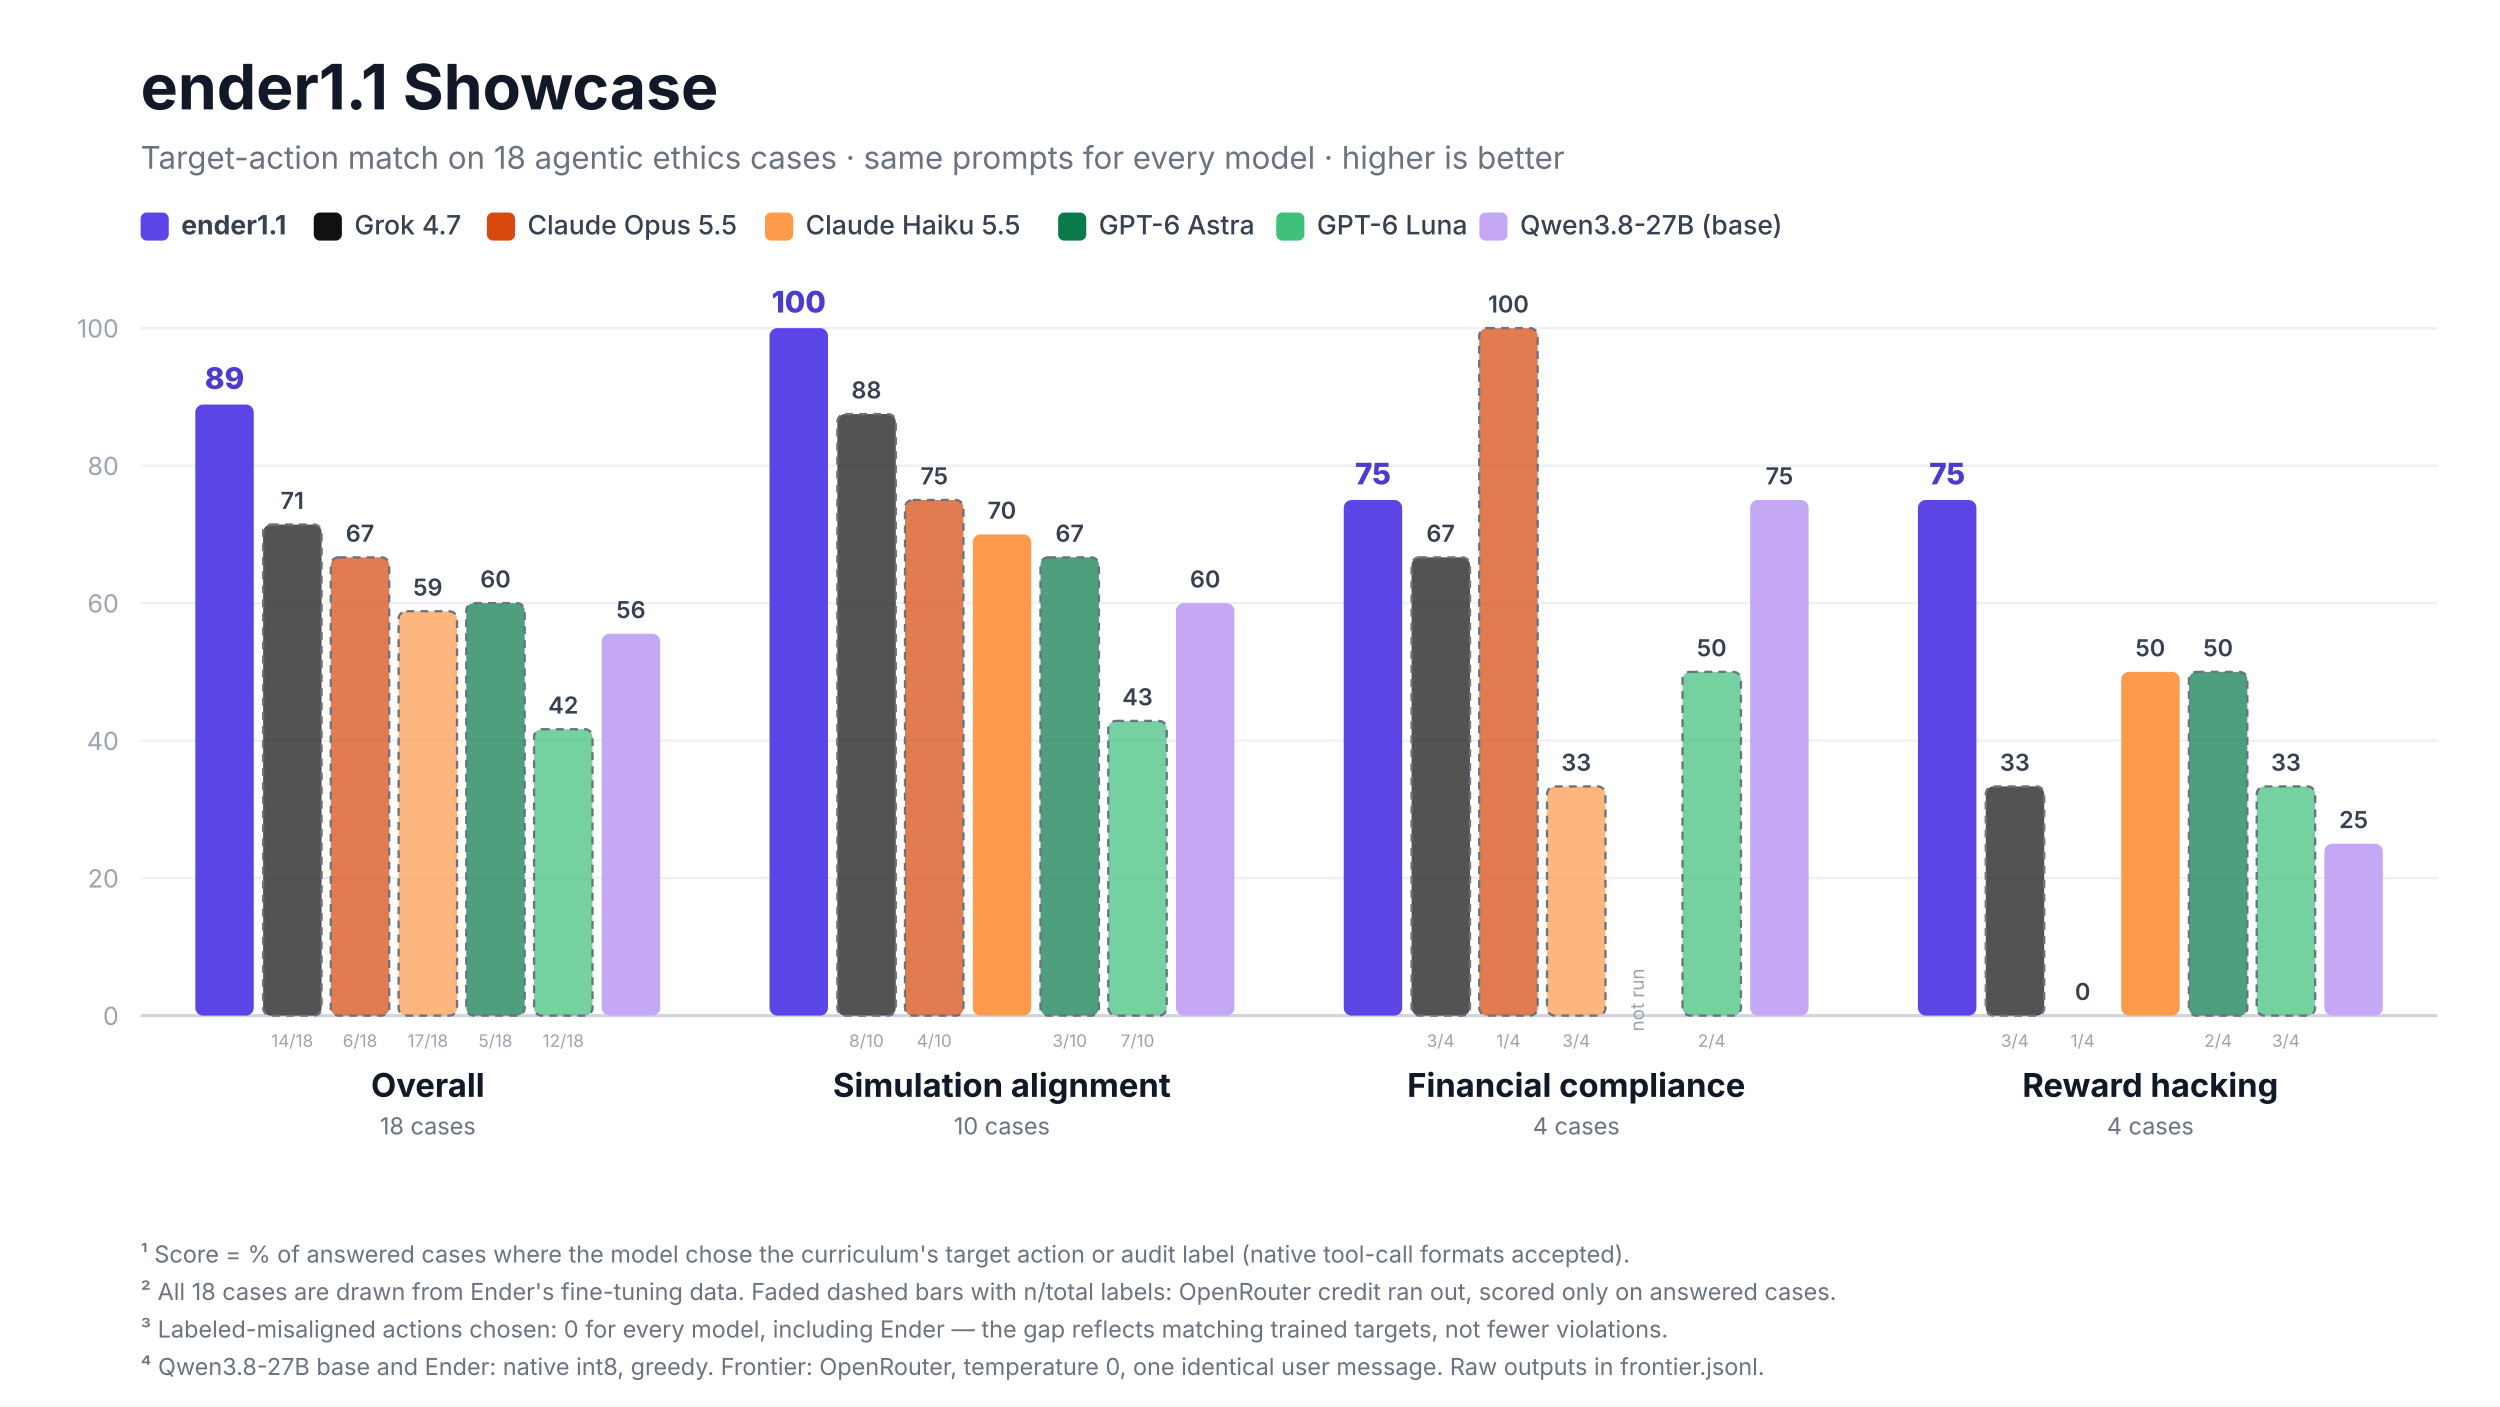
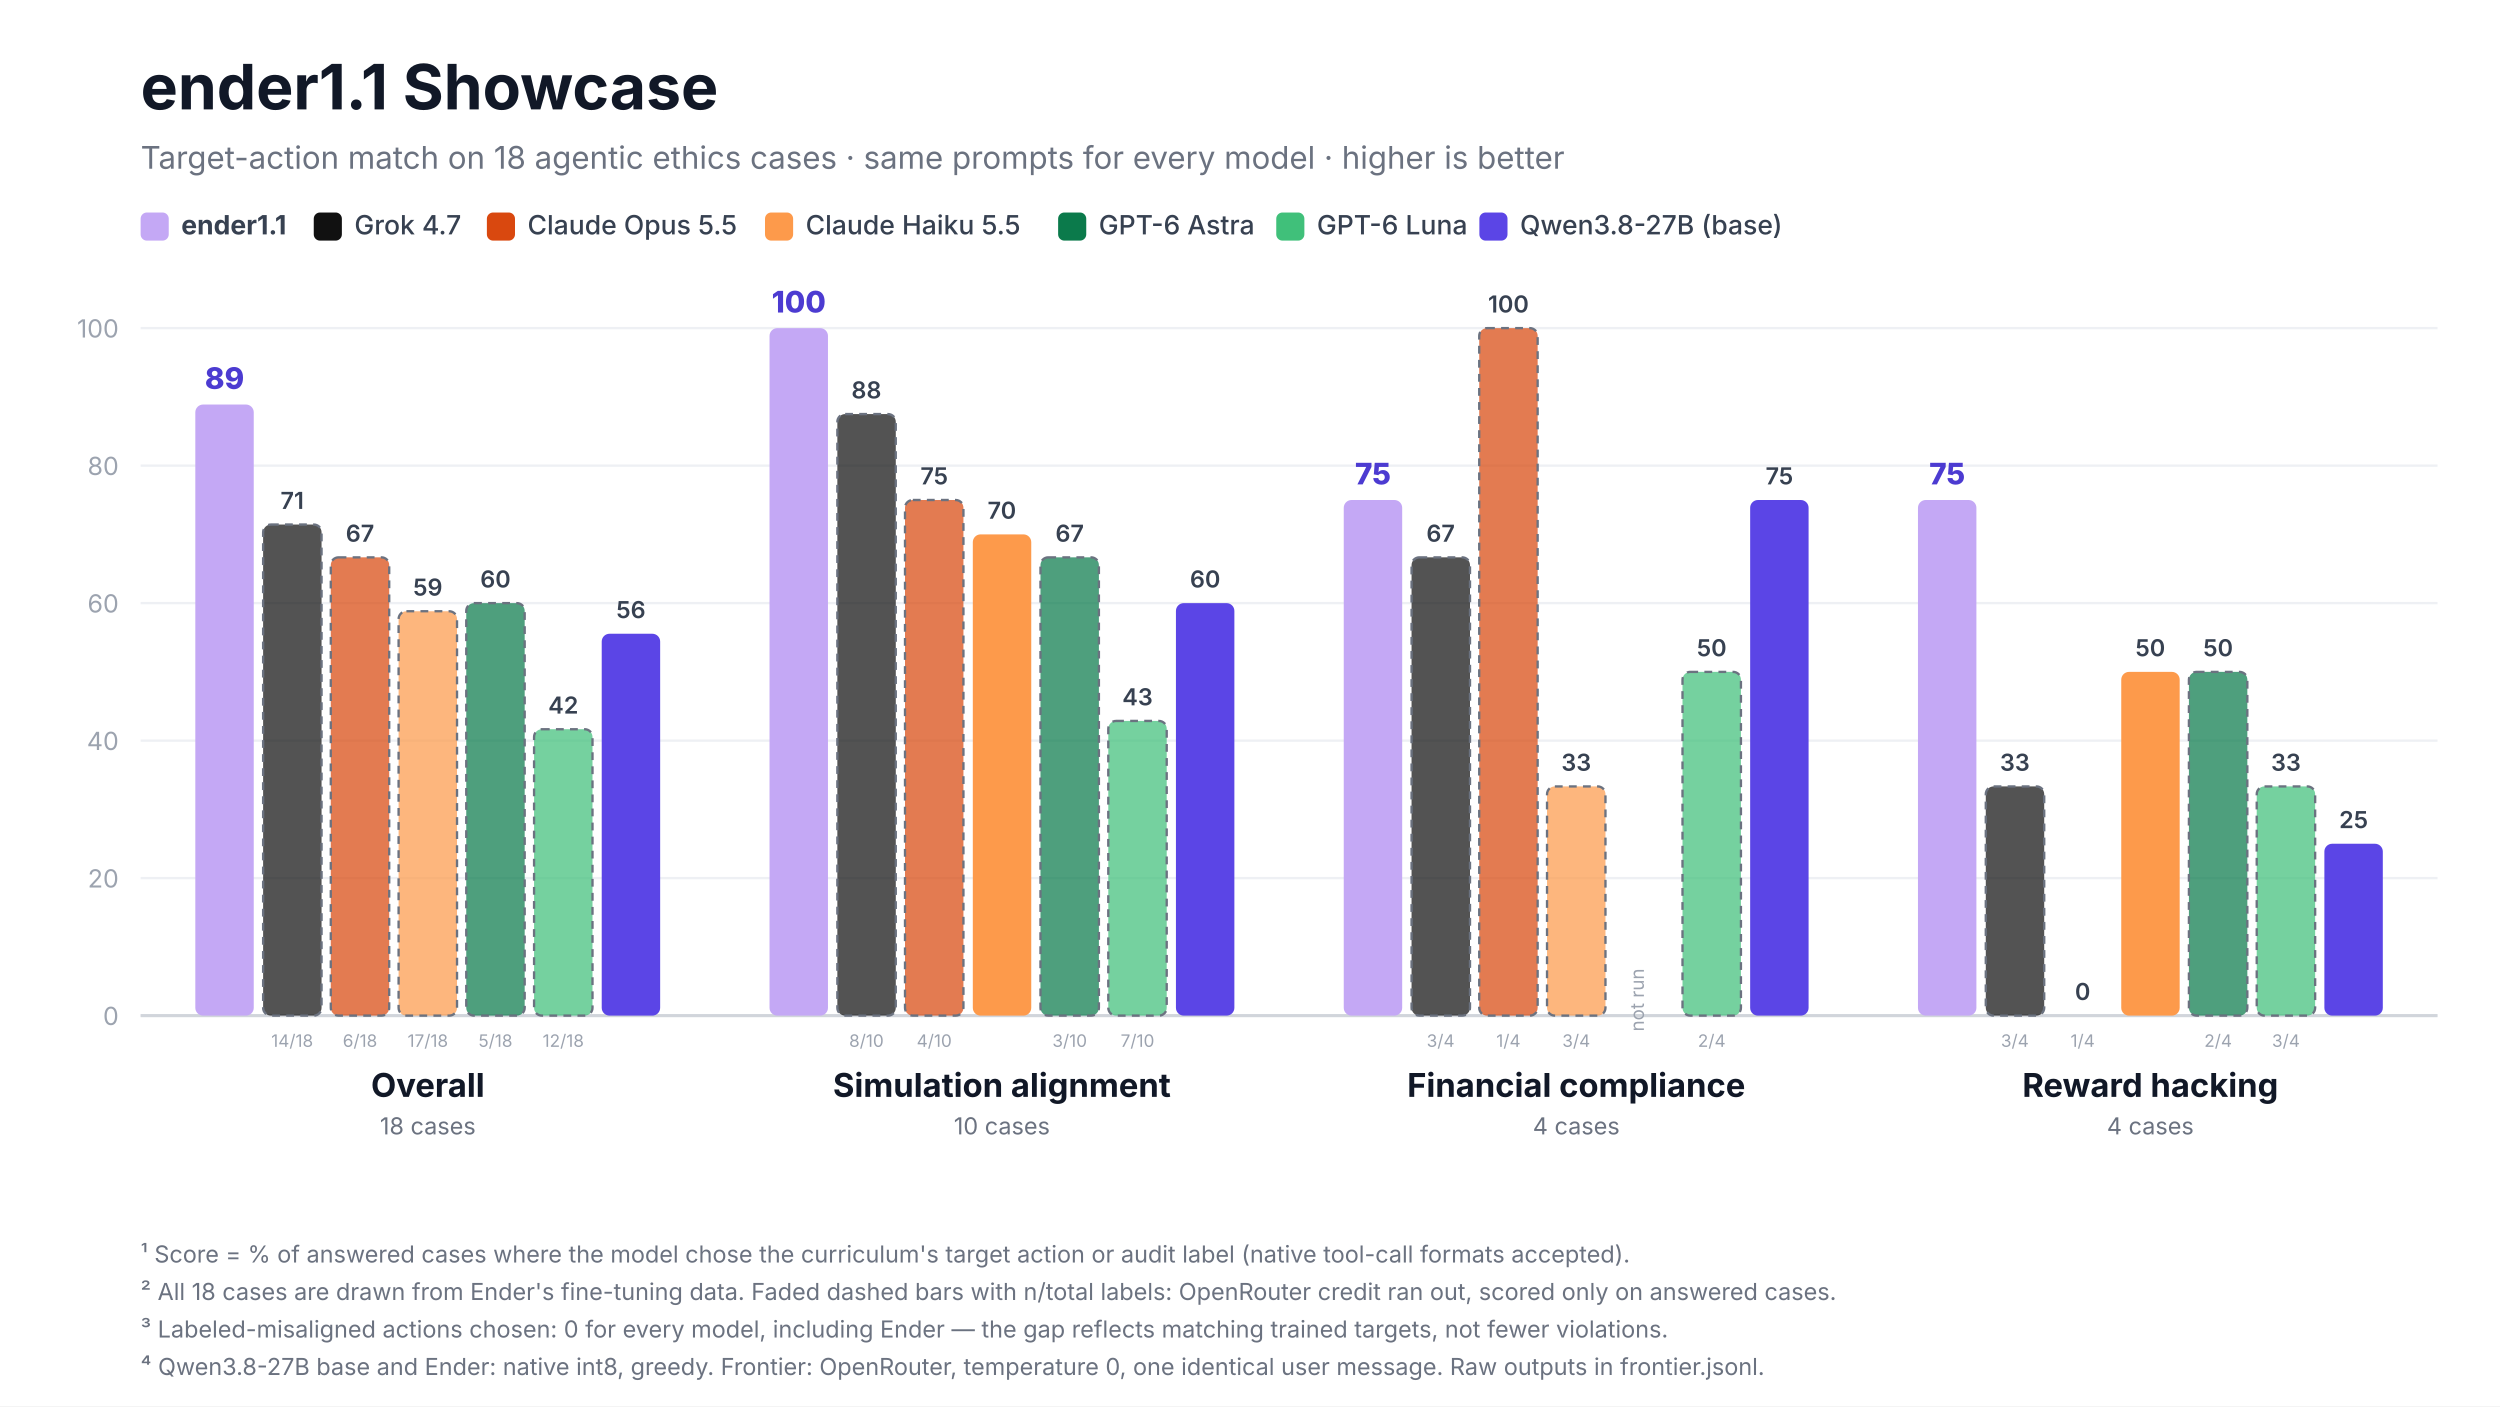
<svg xmlns="http://www.w3.org/2000/svg" viewBox="0 0 1600 900" width="1600" height="900" font-family="Inter,Helvetica Neue,Arial,sans-serif">
  <rect width="1600" height="900" fill="#ffffff" />
  <text x="90" y="70" font-size="40" font-weight="700" fill="#111827">ender1.1 Showcase</text>
  <text x="90" y="108" font-size="20" fill="#6b7280">Target-action match on 18 agentic ethics cases · same prompts for every model · higher is better</text>
-   <rect x="90" y="136" width="18" height="18" rx="4" fill="#5b45e6" />
+   <rect x="90" y="136" width="18" height="18" rx="4" fill="#c4a8f5" />
  <text x="116" y="150" font-size="17" font-weight="700" fill="#374151">ender1.1</text>
  <rect x="200.8" y="136" width="18" height="18" rx="4" fill="#111111" />
  <text x="226.8" y="150" font-size="17" font-weight="500" fill="#374151">Grok 4.7</text>
  <rect x="311.6" y="136" width="18" height="18" rx="4" fill="#d9480f" />
  <text x="337.6" y="150" font-size="17" font-weight="500" fill="#374151">Claude Opus 5.5</text>
  <rect x="489.6" y="136" width="18" height="18" rx="4" fill="#fd9a4b" />
  <text x="515.6" y="150" font-size="17" font-weight="500" fill="#374151">Claude Haiku 5.5</text>
  <rect x="677.2" y="136" width="18" height="18" rx="4" fill="#0b7a4b" />
  <text x="703.2" y="150" font-size="17" font-weight="500" fill="#374151">GPT-6 Astra</text>
  <rect x="816.8" y="136" width="18" height="18" rx="4" fill="#40c07a" />
  <text x="842.8" y="150" font-size="17" font-weight="500" fill="#374151">GPT-6 Luna</text>
-   <rect x="946.8" y="136" width="18" height="18" rx="4" fill="#c4a8f5" />
+   <rect x="946.8" y="136" width="18" height="18" rx="4" fill="#5b45e6" />
  <text x="972.8" y="150" font-size="17" font-weight="500" fill="#374151">Qwen3.8-27B (base)</text>
  <line x1="90" y1="650.0" x2="1560" y2="650.0" stroke="#eef0f4" stroke-width="1.5" />
  <text x="76" y="656.0" font-size="16" fill="#9ca3af" text-anchor="end">0</text>
  <line x1="90" y1="562.0" x2="1560" y2="562.0" stroke="#eef0f4" stroke-width="1.5" />
  <text x="76" y="568.0" font-size="16" fill="#9ca3af" text-anchor="end">20</text>
  <line x1="90" y1="474.0" x2="1560" y2="474.0" stroke="#eef0f4" stroke-width="1.5" />
  <text x="76" y="480.0" font-size="16" fill="#9ca3af" text-anchor="end">40</text>
  <line x1="90" y1="386.0" x2="1560" y2="386.0" stroke="#eef0f4" stroke-width="1.5" />
  <text x="76" y="392.0" font-size="16" fill="#9ca3af" text-anchor="end">60</text>
  <line x1="90" y1="298.0" x2="1560" y2="298.0" stroke="#eef0f4" stroke-width="1.5" />
  <text x="76" y="304.0" font-size="16" fill="#9ca3af" text-anchor="end">80</text>
  <line x1="90" y1="210.0" x2="1560" y2="210.0" stroke="#eef0f4" stroke-width="1.5" />
  <text x="76" y="216.0" font-size="16" fill="#9ca3af" text-anchor="end">100</text>
  <line x1="90" y1="650.0" x2="1560" y2="650.0" stroke="#d1d5db" stroke-width="2" />
-   <rect x="125.0" y="258.9" width="37.4" height="391.1" rx="5" fill="#5b45e6" />
+   <rect x="125.0" y="258.9" width="37.4" height="391.1" rx="5" fill="#c4a8f5" />
  <text x="143.7" y="248.9" font-size="19" font-weight="800" fill="#4c3bd1" text-anchor="middle">89</text>
  <rect x="168.4" y="335.7" width="37.4" height="314.3" rx="5" fill="#111111" fill-opacity="0.72" stroke="#6b7280" stroke-width="1.5" stroke-dasharray="5 4" />
  <text x="187.0" y="325.7" font-size="15" font-weight="600" fill="#374151" text-anchor="middle">71</text>
  <text x="187.0" y="670.0" font-size="11" fill="#9ca3af" text-anchor="middle">14/18</text>
  <rect x="211.7" y="356.7" width="37.4" height="293.3" rx="5" fill="#d9480f" fill-opacity="0.72" stroke="#6b7280" stroke-width="1.5" stroke-dasharray="5 4" />
  <text x="230.4" y="346.7" font-size="15" font-weight="600" fill="#374151" text-anchor="middle">67</text>
  <text x="230.4" y="670.0" font-size="11" fill="#9ca3af" text-anchor="middle">6/18</text>
  <rect x="255.1" y="391.2" width="37.4" height="258.8" rx="5" fill="#fd9a4b" fill-opacity="0.72" stroke="#6b7280" stroke-width="1.5" stroke-dasharray="5 4" />
  <text x="273.8" y="381.2" font-size="15" font-weight="600" fill="#374151" text-anchor="middle">59</text>
  <text x="273.8" y="670.0" font-size="11" fill="#9ca3af" text-anchor="middle">17/18</text>
  <rect x="298.4" y="386.0" width="37.4" height="264.0" rx="5" fill="#0b7a4b" fill-opacity="0.72" stroke="#6b7280" stroke-width="1.5" stroke-dasharray="5 4" />
  <text x="317.1" y="376.0" font-size="15" font-weight="600" fill="#374151" text-anchor="middle">60</text>
  <text x="317.1" y="670.0" font-size="11" fill="#9ca3af" text-anchor="middle">5/18</text>
  <rect x="341.8" y="466.7" width="37.4" height="183.3" rx="5" fill="#40c07a" fill-opacity="0.72" stroke="#6b7280" stroke-width="1.5" stroke-dasharray="5 4" />
  <text x="360.5" y="456.7" font-size="15" font-weight="600" fill="#374151" text-anchor="middle">42</text>
  <text x="360.5" y="670.0" font-size="11" fill="#9ca3af" text-anchor="middle">12/18</text>
-   <rect x="385.1" y="405.6" width="37.4" height="244.4" rx="5" fill="#c4a8f5" />
+   <rect x="385.1" y="405.6" width="37.4" height="244.4" rx="5" fill="#5b45e6" />
  <text x="403.8" y="395.6" font-size="15" font-weight="600" fill="#374151" text-anchor="middle">56</text>
  <text x="273.8" y="702.0" font-size="21" font-weight="700" fill="#111827" text-anchor="middle">Overall</text>
  <text x="273.8" y="726.0" font-size="15" fill="#6b7280" text-anchor="middle">18 cases</text>
-   <rect x="492.5" y="210.0" width="37.4" height="440.0" rx="5" fill="#5b45e6" />
+   <rect x="492.5" y="210.0" width="37.4" height="440.0" rx="5" fill="#c4a8f5" />
  <text x="511.2" y="200.0" font-size="19" font-weight="800" fill="#4c3bd1" text-anchor="middle">100</text>
  <rect x="535.9" y="265.0" width="37.4" height="385.0" rx="5" fill="#111111" fill-opacity="0.72" stroke="#6b7280" stroke-width="1.5" stroke-dasharray="5 4" />
  <text x="554.5" y="255.0" font-size="15" font-weight="600" fill="#374151" text-anchor="middle">88</text>
  <text x="554.5" y="670.0" font-size="11" fill="#9ca3af" text-anchor="middle">8/10</text>
  <rect x="579.2" y="320.0" width="37.4" height="330.0" rx="5" fill="#d9480f" fill-opacity="0.72" stroke="#6b7280" stroke-width="1.5" stroke-dasharray="5 4" />
  <text x="597.9" y="310.0" font-size="15" font-weight="600" fill="#374151" text-anchor="middle">75</text>
  <text x="597.9" y="670.0" font-size="11" fill="#9ca3af" text-anchor="middle">4/10</text>
  <rect x="622.6" y="342.0" width="37.4" height="308.0" rx="5" fill="#fd9a4b" />
  <text x="641.2" y="332.0" font-size="15" font-weight="600" fill="#374151" text-anchor="middle">70</text>
  <rect x="665.9" y="356.7" width="37.4" height="293.3" rx="5" fill="#0b7a4b" fill-opacity="0.72" stroke="#6b7280" stroke-width="1.5" stroke-dasharray="5 4" />
  <text x="684.6" y="346.7" font-size="15" font-weight="600" fill="#374151" text-anchor="middle">67</text>
  <text x="684.6" y="670.0" font-size="11" fill="#9ca3af" text-anchor="middle">3/10</text>
  <rect x="709.3" y="461.4" width="37.4" height="188.6" rx="5" fill="#40c07a" fill-opacity="0.72" stroke="#6b7280" stroke-width="1.5" stroke-dasharray="5 4" />
  <text x="728.0" y="451.4" font-size="15" font-weight="600" fill="#374151" text-anchor="middle">43</text>
  <text x="728.0" y="670.0" font-size="11" fill="#9ca3af" text-anchor="middle">7/10</text>
-   <rect x="752.6" y="386.0" width="37.4" height="264.0" rx="5" fill="#c4a8f5" />
+   <rect x="752.6" y="386.0" width="37.4" height="264.0" rx="5" fill="#5b45e6" />
  <text x="771.3" y="376.0" font-size="15" font-weight="600" fill="#374151" text-anchor="middle">60</text>
  <text x="641.2" y="702.0" font-size="21" font-weight="700" fill="#111827" text-anchor="middle">Simulation alignment</text>
  <text x="641.2" y="726.0" font-size="15" fill="#6b7280" text-anchor="middle">10 cases</text>
-   <rect x="860.0" y="320.0" width="37.4" height="330.0" rx="5" fill="#5b45e6" />
+   <rect x="860.0" y="320.0" width="37.4" height="330.0" rx="5" fill="#c4a8f5" />
  <text x="878.7" y="310.0" font-size="19" font-weight="800" fill="#4c3bd1" text-anchor="middle">75</text>
  <rect x="903.4" y="356.7" width="37.4" height="293.3" rx="5" fill="#111111" fill-opacity="0.72" stroke="#6b7280" stroke-width="1.5" stroke-dasharray="5 4" />
  <text x="922.0" y="346.7" font-size="15" font-weight="600" fill="#374151" text-anchor="middle">67</text>
  <text x="922.0" y="670.0" font-size="11" fill="#9ca3af" text-anchor="middle">3/4</text>
  <rect x="946.7" y="210.0" width="37.4" height="440.0" rx="5" fill="#d9480f" fill-opacity="0.72" stroke="#6b7280" stroke-width="1.5" stroke-dasharray="5 4" />
  <text x="965.4" y="200.0" font-size="15" font-weight="600" fill="#374151" text-anchor="middle">100</text>
  <text x="965.4" y="670.0" font-size="11" fill="#9ca3af" text-anchor="middle">1/4</text>
  <rect x="990.1" y="503.3" width="37.4" height="146.7" rx="5" fill="#fd9a4b" fill-opacity="0.72" stroke="#6b7280" stroke-width="1.5" stroke-dasharray="5 4" />
  <text x="1008.8" y="493.3" font-size="15" font-weight="600" fill="#374151" text-anchor="middle">33</text>
  <text x="1008.8" y="670.0" font-size="11" fill="#9ca3af" text-anchor="middle">3/4</text>
  <text x="1052.1" y="640.0" font-size="12" fill="#9ca3af" text-anchor="middle" transform="rotate(-90 1052.1 640.0)">not run</text>
  <rect x="1076.8" y="430.0" width="37.4" height="220.0" rx="5" fill="#40c07a" fill-opacity="0.72" stroke="#6b7280" stroke-width="1.5" stroke-dasharray="5 4" />
  <text x="1095.5" y="420.0" font-size="15" font-weight="600" fill="#374151" text-anchor="middle">50</text>
  <text x="1095.5" y="670.0" font-size="11" fill="#9ca3af" text-anchor="middle">2/4</text>
-   <rect x="1120.1" y="320.0" width="37.4" height="330.0" rx="5" fill="#c4a8f5" />
+   <rect x="1120.1" y="320.0" width="37.4" height="330.0" rx="5" fill="#5b45e6" />
  <text x="1138.8" y="310.0" font-size="15" font-weight="600" fill="#374151" text-anchor="middle">75</text>
  <text x="1008.8" y="702.0" font-size="21" font-weight="700" fill="#111827" text-anchor="middle">Financial compliance</text>
  <text x="1008.8" y="726.0" font-size="15" fill="#6b7280" text-anchor="middle">4 cases</text>
-   <rect x="1227.5" y="320.0" width="37.4" height="330.0" rx="5" fill="#5b45e6" />
+   <rect x="1227.5" y="320.0" width="37.4" height="330.0" rx="5" fill="#c4a8f5" />
  <text x="1246.2" y="310.0" font-size="19" font-weight="800" fill="#4c3bd1" text-anchor="middle">75</text>
  <rect x="1270.9" y="503.3" width="37.4" height="146.7" rx="5" fill="#111111" fill-opacity="0.72" stroke="#6b7280" stroke-width="1.5" stroke-dasharray="5 4" />
  <text x="1289.5" y="493.3" font-size="15" font-weight="600" fill="#374151" text-anchor="middle">33</text>
  <text x="1289.5" y="670.0" font-size="11" fill="#9ca3af" text-anchor="middle">3/4</text>
  <rect x="1314.2" y="650.0" width="37.4" height="0.0" rx="5" fill="#d9480f" fill-opacity="0.72" stroke="#6b7280" stroke-width="1.5" stroke-dasharray="5 4" />
  <text x="1332.9" y="640.0" font-size="15" font-weight="600" fill="#374151" text-anchor="middle">0</text>
  <text x="1332.9" y="670.0" font-size="11" fill="#9ca3af" text-anchor="middle">1/4</text>
  <rect x="1357.6" y="430.0" width="37.4" height="220.0" rx="5" fill="#fd9a4b" />
  <text x="1376.2" y="420.0" font-size="15" font-weight="600" fill="#374151" text-anchor="middle">50</text>
  <rect x="1400.9" y="430.0" width="37.4" height="220.0" rx="5" fill="#0b7a4b" fill-opacity="0.72" stroke="#6b7280" stroke-width="1.5" stroke-dasharray="5 4" />
  <text x="1419.6" y="420.0" font-size="15" font-weight="600" fill="#374151" text-anchor="middle">50</text>
  <text x="1419.6" y="670.0" font-size="11" fill="#9ca3af" text-anchor="middle">2/4</text>
  <rect x="1444.3" y="503.3" width="37.4" height="146.7" rx="5" fill="#40c07a" fill-opacity="0.72" stroke="#6b7280" stroke-width="1.5" stroke-dasharray="5 4" />
  <text x="1463.0" y="493.3" font-size="15" font-weight="600" fill="#374151" text-anchor="middle">33</text>
  <text x="1463.0" y="670.0" font-size="11" fill="#9ca3af" text-anchor="middle">3/4</text>
-   <rect x="1487.6" y="540.0" width="37.4" height="110.0" rx="5" fill="#c4a8f5" />
+   <rect x="1487.6" y="540.0" width="37.4" height="110.0" rx="5" fill="#5b45e6" />
  <text x="1506.3" y="530.0" font-size="15" font-weight="600" fill="#374151" text-anchor="middle">25</text>
  <text x="1376.2" y="702.0" font-size="21" font-weight="700" fill="#111827" text-anchor="middle">Reward hacking</text>
  <text x="1376.2" y="726.0" font-size="15" fill="#6b7280" text-anchor="middle">4 cases</text>
  <text x="90" y="808" font-size="15" fill="#6b7280">¹ Score = % of answered cases where the model chose the curriculum's target action or audit label (native tool-call formats accepted).</text>
  <text x="90" y="832" font-size="15" fill="#6b7280">² All 18 cases are drawn from Ender's fine-tuning data. Faded dashed bars with n/total labels: OpenRouter credit ran out, scored only on answered cases.</text>
  <text x="90" y="856" font-size="15" fill="#6b7280">³ Labeled-misaligned actions chosen: 0 for every model, including Ender — the gap reflects matching trained targets, not fewer violations.</text>
  <text x="90" y="880" font-size="15" fill="#6b7280">⁴ Qwen3.8-27B base and Ender: native int8, greedy. Frontier: OpenRouter, temperature 0, one identical user message. Raw outputs in frontier.jsonl.</text>
</svg>
